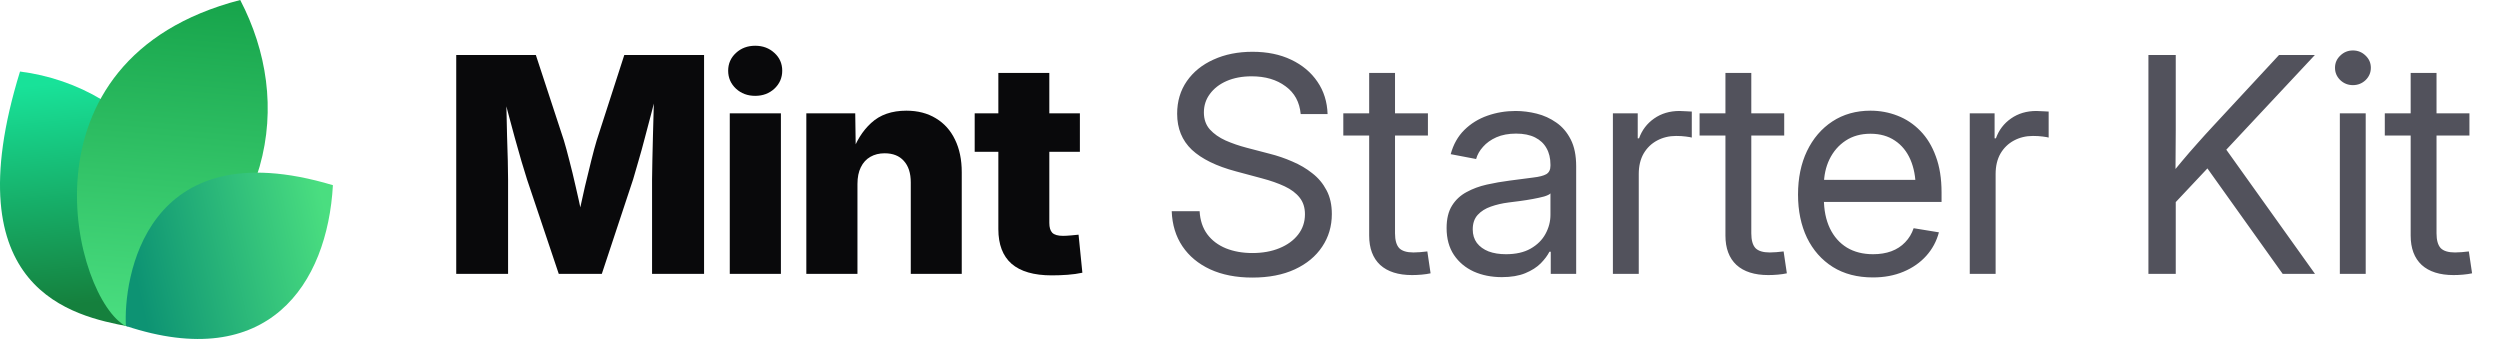
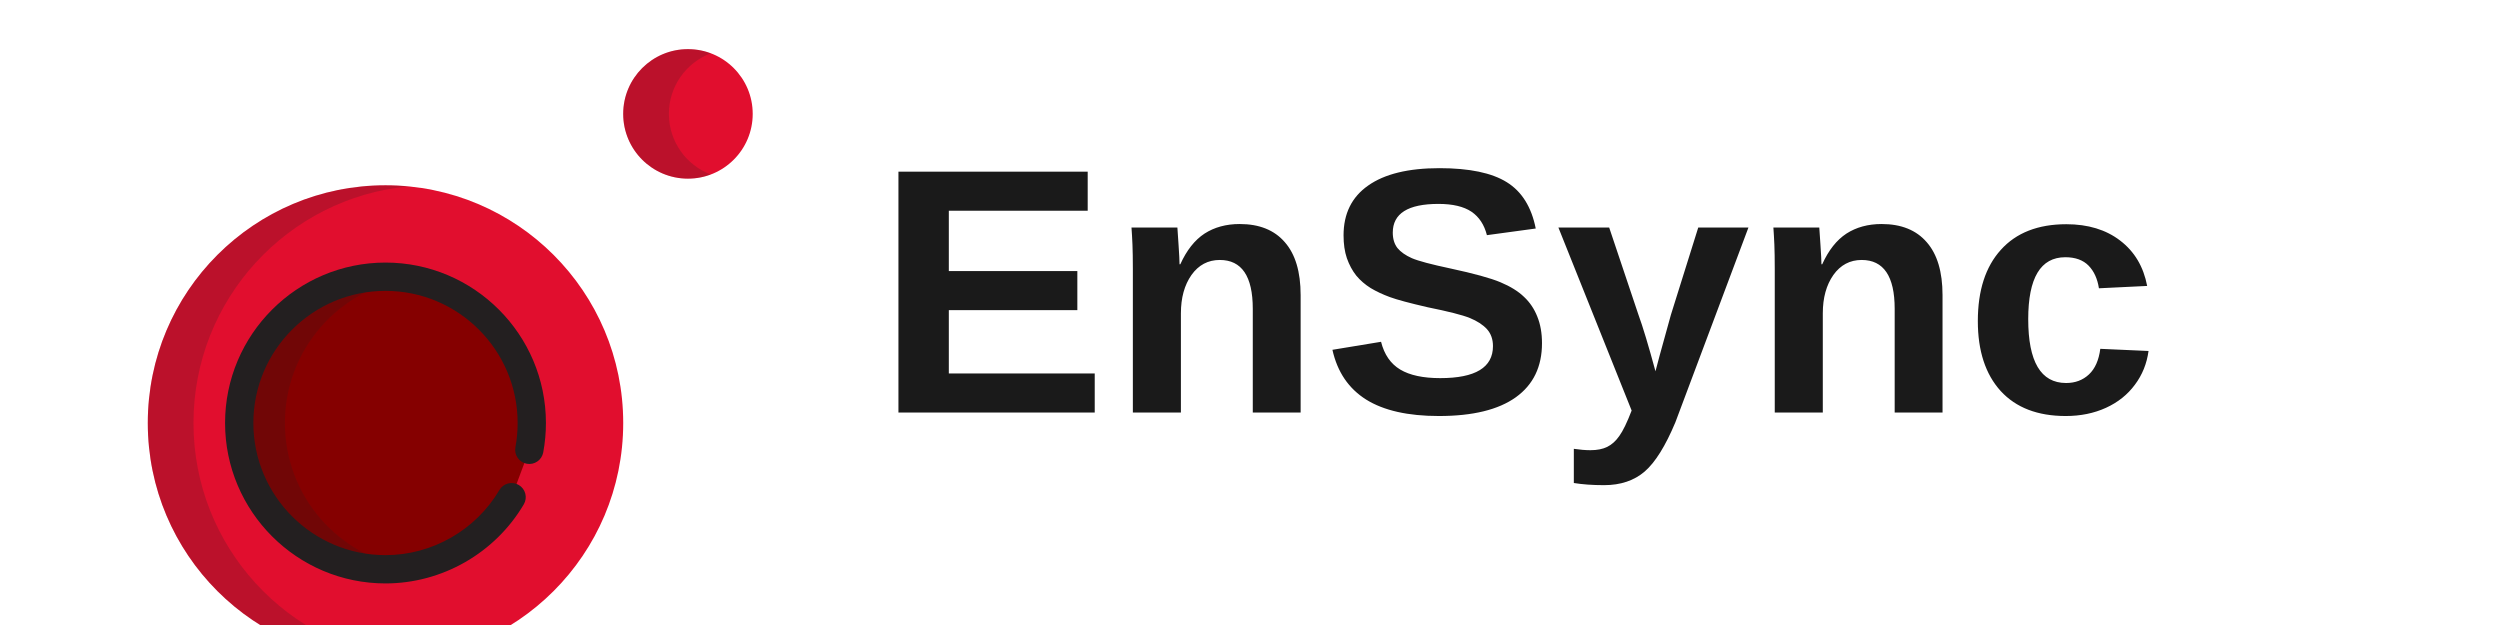
- <svg xmlns="http://www.w3.org/2000/svg" width="177" height="24" viewBox="0 0 177 24" fill="none">
-   <path d="M9.061 23.108C5.268 22.377 -3.391 20.627 1.417 5.064C9.634 6.099 16.973 14.064 9.061 23.108Z" fill="url(#paint0_linear_17557_2020)" />
-   <path d="M8.919 23.094C5.276 21.222 0.784 4.209 17.007 0C20.757 7.193 19.621 16.545 8.919 23.094Z" fill="url(#paint1_linear_17557_2020)" />
-   <path d="M8.914 23.079C8.735 19.882 10.159 9.085 23.57 13.111C23.181 20.123 18.984 26.418 8.914 23.079Z" fill="url(#paint2_linear_17557_2020)" />
-   <path d="M32.301 19.392V3.894H37.938L39.925 9.948C40.036 10.315 40.164 10.787 40.31 11.362C40.462 11.938 40.611 12.552 40.757 13.204C40.91 13.855 41.048 14.483 41.173 15.086C41.305 15.682 41.412 16.192 41.495 16.615H40.695C40.771 16.192 40.871 15.682 40.996 15.086C41.128 14.49 41.267 13.866 41.412 13.214C41.565 12.562 41.714 11.948 41.86 11.373C42.005 10.79 42.133 10.315 42.244 9.948L44.2 3.894H49.848V19.392H46.166V12.704C46.166 12.357 46.173 11.917 46.187 11.383C46.2 10.849 46.214 10.27 46.228 9.646C46.249 9.022 46.266 8.391 46.28 7.753C46.301 7.115 46.311 6.519 46.311 5.964H46.623C46.485 6.561 46.332 7.181 46.166 7.826C45.999 8.471 45.833 9.102 45.666 9.719C45.507 10.336 45.351 10.901 45.198 11.414C45.053 11.928 44.928 12.357 44.824 12.704L42.608 19.392H39.561L37.314 12.704C37.203 12.357 37.072 11.928 36.919 11.414C36.773 10.901 36.614 10.34 36.441 9.729C36.274 9.112 36.104 8.481 35.931 7.836C35.764 7.192 35.608 6.567 35.463 5.964H35.827C35.834 6.512 35.844 7.105 35.858 7.743C35.872 8.374 35.886 9.005 35.9 9.636C35.92 10.26 35.938 10.839 35.952 11.373C35.965 11.907 35.972 12.351 35.972 12.704V19.392H32.301ZM51.668 19.392V8.024H55.288V19.392H51.668ZM53.468 6.786C52.927 6.786 52.473 6.616 52.105 6.276C51.738 5.93 51.554 5.507 51.554 5.007C51.554 4.508 51.738 4.088 52.105 3.749C52.473 3.409 52.927 3.239 53.468 3.239C54.009 3.239 54.463 3.409 54.83 3.749C55.198 4.082 55.382 4.501 55.382 5.007C55.382 5.507 55.198 5.93 54.83 6.276C54.463 6.616 54.009 6.786 53.468 6.786ZM60.708 13.027V19.392H57.088V8.024H60.551L60.593 10.967H60.281C60.593 10.024 61.061 9.268 61.685 8.7C62.309 8.124 63.138 7.836 64.171 7.836C64.975 7.836 65.672 8.017 66.262 8.377C66.851 8.731 67.302 9.234 67.614 9.885C67.933 10.537 68.092 11.307 68.092 12.194V19.392H64.483V12.912C64.483 12.26 64.32 11.754 63.994 11.394C63.675 11.033 63.221 10.853 62.632 10.853C62.25 10.853 61.914 10.936 61.623 11.102C61.332 11.269 61.106 11.515 60.947 11.841C60.787 12.16 60.708 12.555 60.708 13.027ZM76.456 8.024V10.749H69.008V8.024H76.456ZM70.683 5.163H74.292V15.783C74.292 16.102 74.361 16.334 74.5 16.48C74.646 16.625 74.899 16.698 75.259 16.698C75.405 16.698 75.596 16.688 75.831 16.667C76.074 16.646 76.251 16.629 76.362 16.615L76.632 19.309C76.313 19.378 75.963 19.427 75.582 19.455C75.207 19.482 74.836 19.496 74.469 19.496C73.2 19.496 72.25 19.222 71.619 18.674C70.995 18.127 70.683 17.308 70.683 16.22V5.163Z" fill="#09090B" />
-   <path d="M88.667 19.652C87.523 19.652 86.528 19.458 85.682 19.07C84.843 18.681 84.188 18.137 83.716 17.437C83.245 16.736 82.992 15.908 82.957 14.951H84.933C84.968 15.596 85.148 16.14 85.474 16.584C85.8 17.021 86.24 17.354 86.795 17.582C87.35 17.804 87.974 17.915 88.667 17.915C89.388 17.915 90.026 17.801 90.581 17.572C91.143 17.343 91.583 17.024 91.902 16.615C92.228 16.199 92.391 15.717 92.391 15.169C92.391 14.698 92.266 14.306 92.017 13.994C91.767 13.675 91.413 13.408 90.956 13.193C90.498 12.978 89.954 12.787 89.323 12.621L87.502 12.132C86.123 11.765 85.082 11.255 84.382 10.603C83.689 9.944 83.342 9.095 83.342 8.055C83.342 7.174 83.571 6.404 84.028 5.746C84.486 5.087 85.117 4.577 85.921 4.217C86.726 3.849 87.645 3.666 88.678 3.666C89.718 3.666 90.63 3.853 91.413 4.227C92.204 4.602 92.824 5.122 93.275 5.787C93.726 6.446 93.965 7.209 93.993 8.076H92.089C92.013 7.23 91.656 6.574 91.018 6.11C90.387 5.638 89.586 5.403 88.615 5.403C87.95 5.403 87.36 5.513 86.847 5.735C86.341 5.957 85.946 6.262 85.661 6.651C85.377 7.032 85.235 7.469 85.235 7.961C85.235 8.447 85.377 8.849 85.661 9.168C85.946 9.48 86.317 9.74 86.774 9.948C87.232 10.149 87.724 10.319 88.251 10.457L89.884 10.884C90.439 11.023 90.977 11.206 91.496 11.435C92.023 11.657 92.495 11.934 92.911 12.267C93.334 12.593 93.67 12.995 93.92 13.474C94.17 13.945 94.294 14.504 94.294 15.149C94.294 16.015 94.066 16.788 93.608 17.468C93.157 18.148 92.512 18.681 91.673 19.07C90.834 19.458 89.832 19.652 88.667 19.652ZM101.097 8.024V9.594H95.106V8.024H101.097ZM96.937 5.163H98.767V16.521C98.767 17 98.865 17.347 99.059 17.562C99.26 17.77 99.6 17.874 100.078 17.874C100.21 17.874 100.366 17.867 100.546 17.853C100.733 17.832 100.903 17.815 101.056 17.801L101.285 19.351C101.097 19.392 100.886 19.423 100.65 19.444C100.414 19.465 100.189 19.475 99.974 19.475C98.996 19.475 98.244 19.236 97.717 18.758C97.197 18.272 96.937 17.579 96.937 16.677V5.163ZM106.33 19.621C105.595 19.621 104.932 19.489 104.343 19.226C103.754 18.955 103.285 18.564 102.939 18.05C102.592 17.53 102.419 16.896 102.419 16.147C102.419 15.495 102.547 14.965 102.804 14.556C103.06 14.146 103.403 13.828 103.833 13.599C104.263 13.363 104.742 13.186 105.269 13.068C105.796 12.95 106.333 12.857 106.881 12.787C107.574 12.69 108.132 12.617 108.555 12.569C108.978 12.52 109.287 12.441 109.481 12.33C109.675 12.212 109.772 12.014 109.772 11.737V11.654C109.772 11.203 109.679 10.815 109.492 10.489C109.311 10.163 109.041 9.91 108.68 9.729C108.32 9.549 107.872 9.459 107.338 9.459C106.805 9.459 106.34 9.546 105.945 9.719C105.556 9.892 105.241 10.118 104.998 10.395C104.755 10.665 104.593 10.953 104.509 11.258L102.71 10.915C102.897 10.222 103.22 9.65 103.677 9.199C104.135 8.748 104.679 8.412 105.31 8.19C105.941 7.968 106.607 7.857 107.307 7.857C107.8 7.857 108.295 7.92 108.795 8.044C109.301 8.169 109.765 8.381 110.188 8.679C110.611 8.97 110.951 9.369 111.208 9.875C111.464 10.374 111.593 11.005 111.593 11.768V19.392H109.793V17.822H109.7C109.568 18.085 109.363 18.359 109.086 18.643C108.809 18.921 108.444 19.153 107.994 19.34C107.543 19.527 106.988 19.621 106.33 19.621ZM106.621 17.998C107.321 17.998 107.904 17.867 108.368 17.603C108.84 17.333 109.19 16.986 109.419 16.563C109.654 16.133 109.772 15.682 109.772 15.211V13.692C109.703 13.769 109.554 13.841 109.325 13.911C109.096 13.973 108.829 14.032 108.524 14.088C108.226 14.143 107.921 14.192 107.609 14.233C107.304 14.275 107.033 14.309 106.798 14.337C106.354 14.393 105.938 14.49 105.549 14.628C105.168 14.76 104.86 14.954 104.624 15.211C104.388 15.467 104.27 15.811 104.27 16.241C104.27 16.615 104.367 16.934 104.561 17.198C104.762 17.461 105.04 17.662 105.393 17.801C105.747 17.933 106.156 17.998 106.621 17.998ZM114.193 19.392V8.024H115.951V9.792H116.045C116.253 9.209 116.61 8.741 117.116 8.388C117.622 8.034 118.219 7.857 118.905 7.857C119.058 7.857 119.217 7.864 119.384 7.878C119.55 7.885 119.682 7.892 119.779 7.899V9.74C119.716 9.719 119.578 9.695 119.363 9.667C119.155 9.639 118.922 9.625 118.666 9.625C118.174 9.625 117.726 9.733 117.324 9.948C116.922 10.163 116.603 10.471 116.367 10.874C116.138 11.276 116.024 11.758 116.024 12.319V19.392H114.193ZM126.322 8.024V9.594H120.33V8.024H126.322ZM122.161 5.163H123.992V16.521C123.992 17 124.089 17.347 124.283 17.562C124.484 17.77 124.824 17.874 125.302 17.874C125.434 17.874 125.59 17.867 125.77 17.853C125.958 17.832 126.127 17.815 126.28 17.801L126.509 19.351C126.322 19.392 126.11 19.423 125.874 19.444C125.639 19.465 125.413 19.475 125.198 19.475C124.221 19.475 123.468 19.236 122.941 18.758C122.421 18.272 122.161 17.579 122.161 16.677V5.163ZM132.604 19.642C131.502 19.642 130.555 19.396 129.765 18.903C128.974 18.404 128.364 17.714 127.934 16.834C127.511 15.946 127.3 14.927 127.3 13.775C127.3 12.611 127.511 11.584 127.934 10.697C128.364 9.802 128.964 9.102 129.734 8.596C130.51 8.089 131.408 7.836 132.428 7.836C133.1 7.836 133.738 7.954 134.341 8.19C134.952 8.426 135.489 8.783 135.954 9.261C136.425 9.74 136.793 10.343 137.056 11.071C137.327 11.792 137.462 12.645 137.462 13.63V14.296H128.433V12.735H136.463L135.631 13.297C135.631 12.541 135.506 11.876 135.257 11.3C135.007 10.725 134.643 10.277 134.165 9.958C133.686 9.632 133.107 9.469 132.428 9.469C131.748 9.469 131.162 9.632 130.67 9.958C130.177 10.284 129.796 10.725 129.526 11.279C129.262 11.827 129.13 12.441 129.13 13.12V14.046C129.13 14.864 129.273 15.572 129.557 16.168C129.841 16.757 130.243 17.211 130.763 17.53C131.283 17.842 131.901 17.998 132.615 17.998C133.093 17.998 133.523 17.929 133.905 17.79C134.293 17.645 134.619 17.433 134.882 17.156C135.153 16.879 135.354 16.546 135.486 16.157L137.275 16.449C137.108 17.08 136.81 17.634 136.38 18.113C135.95 18.591 135.413 18.966 134.768 19.236C134.123 19.507 133.402 19.642 132.604 19.642ZM139.459 19.392V8.024H141.217V9.792H141.311C141.519 9.209 141.876 8.741 142.382 8.388C142.888 8.034 143.485 7.857 144.171 7.857C144.324 7.857 144.483 7.864 144.649 7.878C144.816 7.885 144.948 7.892 145.045 7.899V9.74C144.982 9.719 144.844 9.695 144.629 9.667C144.421 9.639 144.188 9.625 143.932 9.625C143.439 9.625 142.992 9.733 142.59 9.948C142.188 10.163 141.869 10.471 141.633 10.874C141.404 11.276 141.29 11.758 141.29 12.319V19.392H139.459ZM153.429 14.961V12.715C153.783 12.257 154.136 11.82 154.49 11.404C154.844 10.981 155.204 10.565 155.572 10.156C155.939 9.74 156.314 9.327 156.695 8.918L161.355 3.894H163.893L157.277 10.967H157.184L153.429 14.961ZM152.108 19.392V3.894H154.043V9.241L154.022 12.559L154.043 13.505V19.392H152.108ZM161.615 19.392L155.967 11.477L157.173 9.969L163.903 19.392H161.615ZM165.661 19.392V8.024H167.492V19.392H165.661ZM166.587 6.027C166.24 6.027 165.942 5.909 165.692 5.673C165.443 5.43 165.318 5.139 165.318 4.799C165.318 4.459 165.443 4.172 165.692 3.936C165.942 3.693 166.24 3.572 166.587 3.572C166.934 3.572 167.232 3.693 167.482 3.936C167.731 4.172 167.856 4.459 167.856 4.799C167.856 5.139 167.731 5.43 167.482 5.673C167.232 5.909 166.934 6.027 166.587 6.027ZM174.836 8.024V9.594H168.844V8.024H174.836ZM170.675 5.163H172.506V16.521C172.506 17 172.603 17.347 172.797 17.562C172.998 17.77 173.338 17.874 173.816 17.874C173.948 17.874 174.104 17.867 174.284 17.853C174.472 17.832 174.641 17.815 174.794 17.801L175.023 19.351C174.836 19.392 174.624 19.423 174.388 19.444C174.153 19.465 173.927 19.475 173.712 19.475C172.735 19.475 171.982 19.236 171.455 18.758C170.935 18.272 170.675 17.579 170.675 16.677V5.163Z" fill="#52525C" />
-   <defs>
-     <linearGradient id="paint0_linear_17557_2020" x1="3.776" y1="5.916" x2="5.232" y2="21.559" gradientUnits="userSpaceOnUse">
-       <stop stop-color="#18E299" />
-       <stop offset="1" stop-color="#15803D" />
-     </linearGradient>
-     <linearGradient id="paint1_linear_17557_2020" x1="12.171" y1="-0.718" x2="10.19" y2="22.983" gradientUnits="userSpaceOnUse">
-       <stop stop-color="#16A34A" />
-       <stop offset="1" stop-color="#4ADE80" />
-     </linearGradient>
-     <linearGradient id="paint2_linear_17557_2020" x1="23.133" y1="15.353" x2="9.338" y2="18.52" gradientUnits="userSpaceOnUse">
-       <stop stop-color="#4ADE80" />
-       <stop offset="1" stop-color="#0D9373" />
-     </linearGradient>
-   </defs>
+ <svg xmlns="http://www.w3.org/2000/svg" width="200" height="50" viewBox="0 0 200 50">
+   <g transform="translate(-5, -2) scale(0.14)">
+     <circle fill="#e10e2e" cx="256" cy="256" r="135.836" />
+     <circle fill="#e10e2e" cx="428.83" cy="79.365" r="37.004" />
+     <path fill="#850000" d="M328.06,298.384c-14.534,24.659-41.365,41.205-72.062,41.205c-46.165,0-83.589-37.423-83.589-83.589s37.423-83.589,83.589-83.589s83.589,37.423,83.589,83.589c0,5.237-0.482,10.362-1.403,15.333" />
+     <g style="opacity:0.2;">
+       <path fill="#231F20" d="M146.278,256c0-70.613,53.884-128.633,122.776-135.204c-4.296-0.41-8.65-0.627-13.054-0.627c-75.017,0-135.831,60.814-135.831,135.831S180.983,391.832,256,391.832c4.404,0,8.758-0.218,13.054-0.627C200.162,384.634,146.278,326.613,146.278,256z" />
+     </g>
+     <g style="opacity:0.2;">
+       <path fill="#231F20" d="M417.939,79.368c0-15.839,9.955-29.347,23.948-34.625c-4.06-1.532-8.458-2.377-13.054-2.377c-20.434,0-37.001,16.566-37.001,37.001c0,20.436,16.567,37.002,37.001,37.002c4.597,0,8.995-0.844,13.054-2.376C427.895,108.715,417.939,95.207,417.939,79.368z" />
+     </g>
+     <g style="opacity:0.2;">
+       <path fill="#231F20" d="M198.52,256c0-41.723,30.57-76.299,70.534-82.568c-4.254-0.667-8.612-1.021-13.054-1.021c-46.165,0-83.589,37.423-83.589,83.589s37.423,83.589,83.589,83.589c4.438,0,8.792-0.357,13.045-1.023C229.086,332.293,198.52,297.72,198.52,256z" />
+     </g>
+     <path fill="#231F20" d="M256,164.327c-50.549,0-91.673,41.124-91.673,91.673s41.124,91.673,91.673,91.673c32.316,0,62.598-17.314,79.025-45.184c2.268-3.846,0.987-8.802-2.859-11.069c-3.845-2.267-8.801-0.988-11.069,2.86c-13.534,22.961-38.478,37.225-65.097,37.225c-41.633,0-75.504-33.871-75.504-75.504s33.872-75.504,75.504-75.504s75.504,33.871,75.504,75.504c0,4.657-0.427,9.319-1.268,13.86c-0.814,4.39,2.086,8.608,6.476,9.422c4.379,0.807,8.607-2.085,9.421-6.476c1.021-5.509,1.539-11.164,1.539-16.805C347.673,205.451,306.548,164.327,256,164.327z" />
+   </g>
+   <text x="70" y="33" font-family="Arial, sans-serif" font-size="28" font-weight="700" fill="#1a1a1a">EnSync</text>
</svg>
